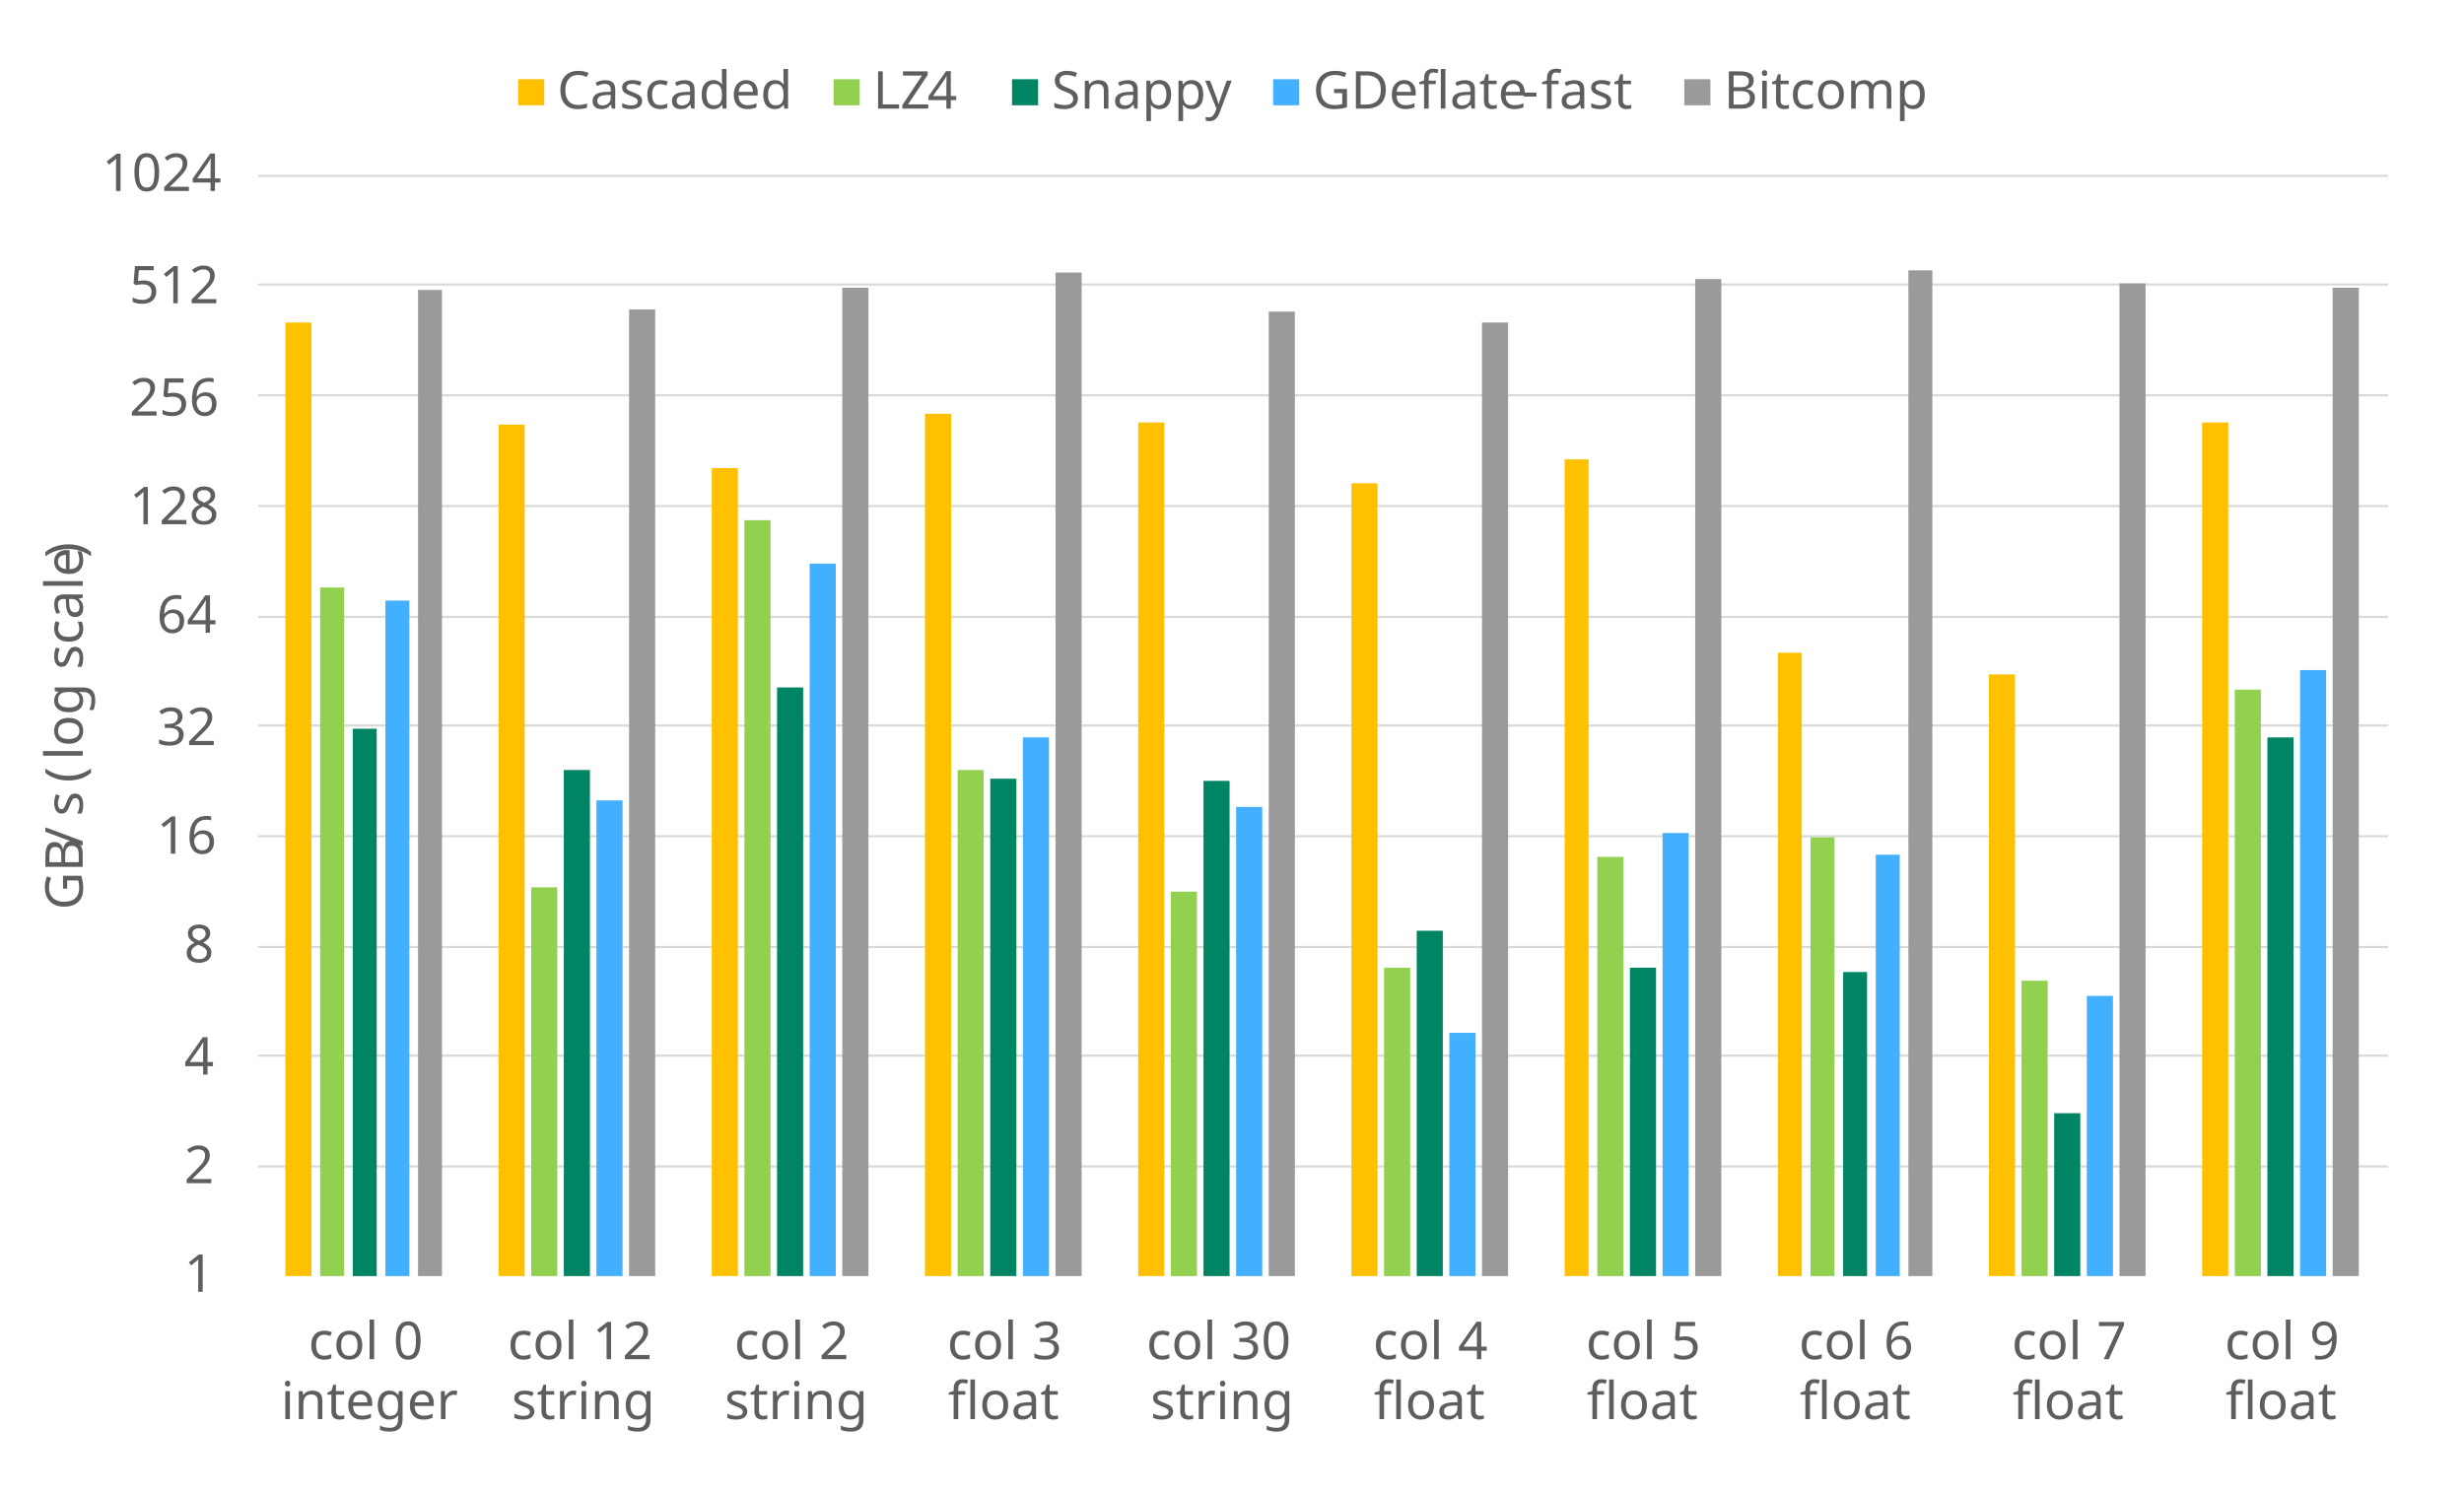
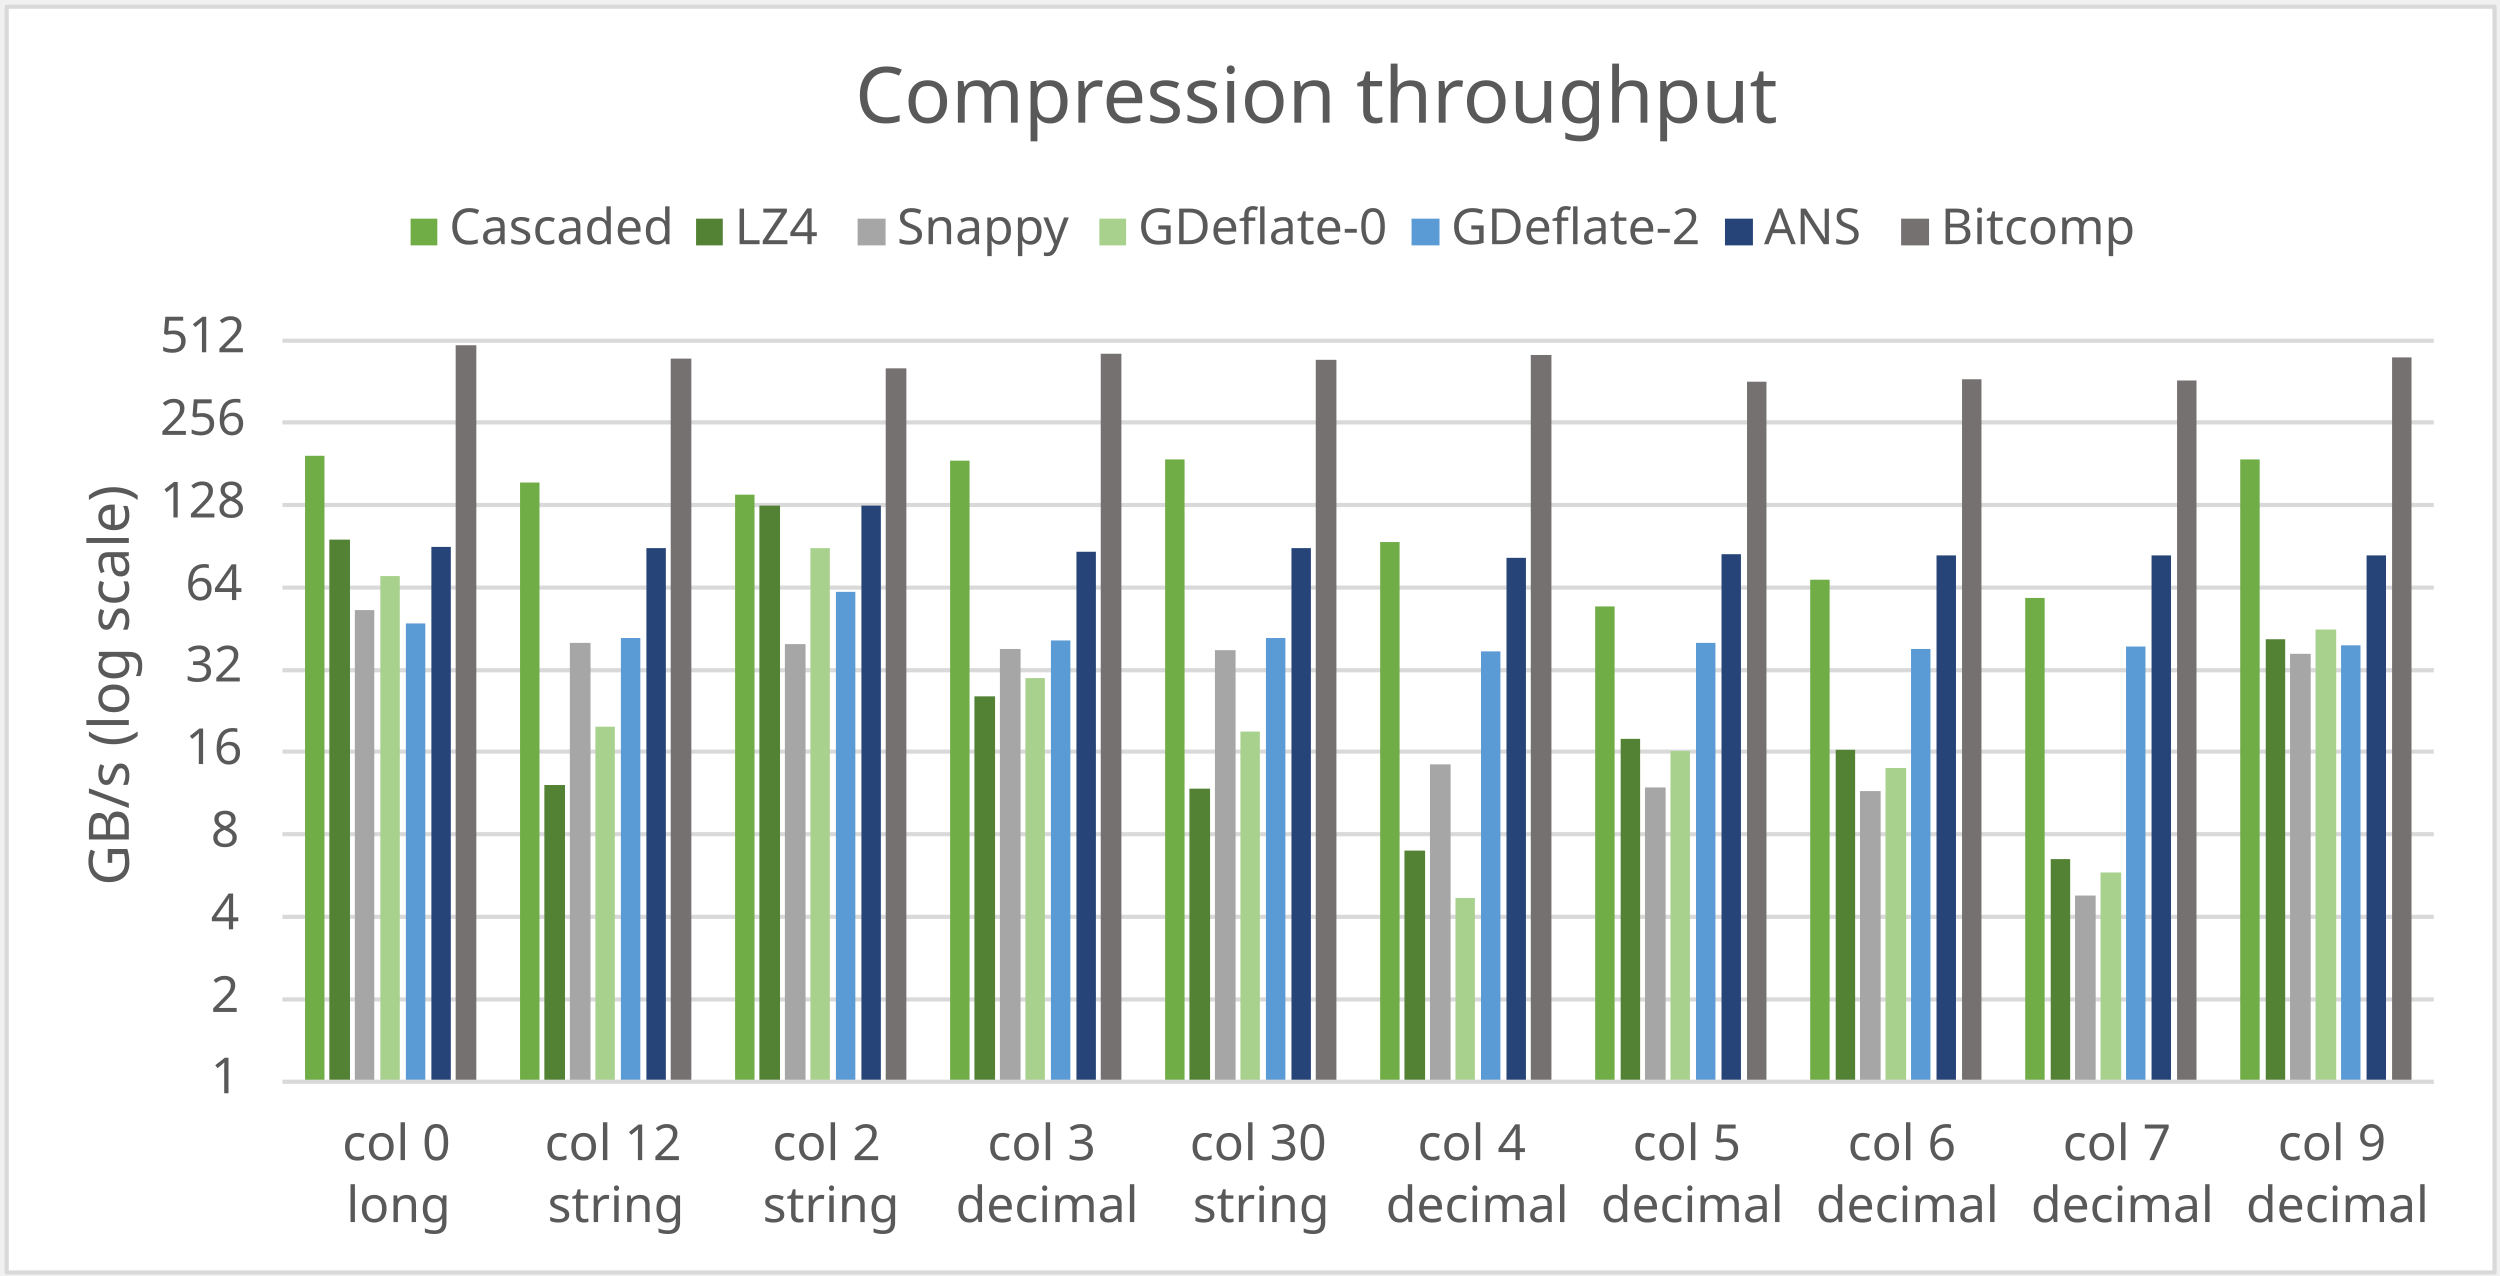
- <svg xmlns="http://www.w3.org/2000/svg" width="658" height="399" overflow="hidden">
+ <svg xmlns="http://www.w3.org/2000/svg" width="2058" height="1050" overflow="hidden">
  <defs>
    <clipPath id="clip0">
-       <rect x="289" y="227" width="658" height="399" />
+       <rect x="3034" y="6063" width="2058" height="1050" />
    </clipPath>
    <clipPath id="clip1">
-       <rect x="287" y="235" width="648" height="379" />
+       <rect x="3038" y="6068" width="2049" height="1041" />
    </clipPath>
    <clipPath id="clip2">
-       <rect x="357" y="273" width="571" height="296" />
+       <rect x="3266" y="6343" width="1774" height="613" />
    </clipPath>
    <clipPath id="clip3">
-       <rect x="357" y="273" width="571" height="296" />
+       <rect x="3266" y="6343" width="1774" height="613" />
    </clipPath>
    <clipPath id="clip4">
-       <rect x="357" y="273" width="571" height="296" />
+       <rect x="3266" y="6343" width="1774" height="613" />
    </clipPath>
    <clipPath id="clip5">
-       <rect x="357" y="273" width="571" height="296" />
+       <rect x="3266" y="6343" width="1774" height="613" />
    </clipPath>
    <clipPath id="clip6">
-       <rect x="357" y="273" width="571" height="296" />
+       <rect x="3266" y="6343" width="1774" height="613" />
    </clipPath>
    <clipPath id="clip7">
-       <rect x="287" y="235" width="648" height="379" />
+       <rect x="3266" y="6343" width="1774" height="613" />
    </clipPath>
    <clipPath id="clip8">
-       <rect x="287" y="235" width="648" height="379" />
+       <rect x="3266" y="6343" width="1774" height="613" />
    </clipPath>
    <clipPath id="clip9">
-       <rect x="287" y="235" width="648" height="379" />
+       <rect x="3038" y="6068" width="2049" height="1041" />
    </clipPath>
    <clipPath id="clip10">
-       <rect x="287" y="235" width="648" height="379" />
+       <rect x="3038" y="6068" width="2049" height="1041" />
    </clipPath>
    <clipPath id="clip11">
-       <rect x="287" y="235" width="648" height="379" />
+       <rect x="3038" y="6068" width="2049" height="1041" />
    </clipPath>
    <clipPath id="clip12">
-       <rect x="287" y="235" width="648" height="379" />
+       <rect x="3038" y="6068" width="2049" height="1041" />
    </clipPath>
    <clipPath id="clip13">
-       <rect x="287" y="235" width="648" height="379" />
+       <rect x="3038" y="6068" width="2049" height="1041" />
    </clipPath>
    <clipPath id="clip14">
-       <rect x="287" y="235" width="648" height="379" />
+       <rect x="3038" y="6068" width="2049" height="1041" />
    </clipPath>
    <clipPath id="clip15">
-       <rect x="287" y="235" width="648" height="379" />
+       <rect x="3038" y="6068" width="2049" height="1041" />
    </clipPath>
    <clipPath id="clip16">
-       <rect x="287" y="235" width="648" height="379" />
+       <rect x="3038" y="6068" width="2049" height="1041" />
    </clipPath>
    <clipPath id="clip17">
-       <rect x="287" y="235" width="648" height="379" />
+       <rect x="3038" y="6068" width="2049" height="1041" />
    </clipPath>
    <clipPath id="clip18">
-       <rect x="287" y="235" width="648" height="379" />
+       <rect x="3038" y="6068" width="2049" height="1041" />
    </clipPath>
    <clipPath id="clip19">
-       <rect x="287" y="235" width="648" height="379" />
+       <rect x="3038" y="6068" width="2049" height="1041" />
    </clipPath>
    <clipPath id="clip20">
-       <rect x="287" y="235" width="648" height="379" />
+       <rect x="3038" y="6068" width="2049" height="1041" />
    </clipPath>
    <clipPath id="clip21">
-       <rect x="287" y="235" width="648" height="379" />
+       <rect x="3038" y="6068" width="2049" height="1041" />
    </clipPath>
    <clipPath id="clip22">
-       <rect x="287" y="235" width="648" height="379" />
+       <rect x="3038" y="6068" width="2049" height="1041" />
    </clipPath>
    <clipPath id="clip23">
-       <rect x="287" y="235" width="648" height="379" />
+       <rect x="3038" y="6068" width="2049" height="1041" />
    </clipPath>
    <clipPath id="clip24">
-       <rect x="287" y="235" width="648" height="379" />
+       <rect x="3038" y="6068" width="2049" height="1041" />
    </clipPath>
    <clipPath id="clip25">
-       <rect x="287" y="235" width="648" height="379" />
+       <rect x="3038" y="6068" width="2049" height="1041" />
    </clipPath>
    <clipPath id="clip26">
-       <rect x="287" y="235" width="648" height="379" />
+       <rect x="3038" y="6068" width="2049" height="1041" />
    </clipPath>
    <clipPath id="clip27">
-       <rect x="287" y="235" width="648" height="379" />
+       <rect x="3038" y="6068" width="2049" height="1041" />
    </clipPath>
    <clipPath id="clip28">
-       <rect x="287" y="235" width="648" height="379" />
+       <rect x="3038" y="6068" width="2049" height="1041" />
    </clipPath>
    <clipPath id="clip29">
-       <rect x="287" y="235" width="648" height="379" />
+       <rect x="3038" y="6068" width="2049" height="1041" />
    </clipPath>
    <clipPath id="clip30">
-       <rect x="287" y="235" width="648" height="379" />
+       <rect x="3038" y="6068" width="2049" height="1041" />
    </clipPath>
    <clipPath id="clip31">
-       <rect x="287" y="235" width="648" height="379" />
+       <rect x="3038" y="6068" width="2049" height="1041" />
    </clipPath>
    <clipPath id="clip32">
-       <rect x="287" y="235" width="648" height="379" />
+       <rect x="3038" y="6068" width="2049" height="1041" />
    </clipPath>
    <clipPath id="clip33">
-       <rect x="287" y="235" width="648" height="379" />
+       <rect x="3038" y="6068" width="2049" height="1041" />
    </clipPath>
    <clipPath id="clip34">
-       <rect x="287" y="235" width="648" height="379" />
+       <rect x="3038" y="6068" width="2049" height="1041" />
    </clipPath>
    <clipPath id="clip35">
-       <rect x="287" y="235" width="648" height="379" />
+       <rect x="3038" y="6068" width="2049" height="1041" />
    </clipPath>
    <clipPath id="clip36">
-       <rect x="287" y="235" width="648" height="379" />
+       <rect x="3038" y="6068" width="2049" height="1041" />
    </clipPath>
    <clipPath id="clip37">
-       <rect x="287" y="235" width="648" height="379" />
+       <rect x="3038" y="6068" width="2049" height="1041" />
    </clipPath>
    <clipPath id="clip38">
-       <rect x="287" y="235" width="648" height="379" />
+       <rect x="3038" y="6068" width="2049" height="1041" />
    </clipPath>
    <clipPath id="clip39">
-       <rect x="287" y="235" width="648" height="379" />
+       <rect x="3038" y="6068" width="2049" height="1041" />
    </clipPath>
    <clipPath id="clip40">
-       <rect x="287" y="235" width="648" height="379" />
+       <rect x="3038" y="6068" width="2049" height="1041" />
    </clipPath>
    <clipPath id="clip41">
-       <rect x="287" y="235" width="648" height="379" />
+       <rect x="3038" y="6068" width="2049" height="1041" />
    </clipPath>
    <clipPath id="clip42">
-       <rect x="287" y="235" width="648" height="379" />
+       <rect x="3038" y="6068" width="2049" height="1041" />
    </clipPath>
    <clipPath id="clip43">
-       <rect x="287" y="235" width="648" height="379" />
+       <rect x="3038" y="6068" width="2049" height="1041" />
    </clipPath>
    <clipPath id="clip44">
-       <rect x="287" y="235" width="648" height="379" />
+       <rect x="3038" y="6068" width="2049" height="1041" />
    </clipPath>
    <clipPath id="clip45">
-       <rect x="287" y="235" width="648" height="379" />
+       <rect x="3038" y="6068" width="2049" height="1041" />
    </clipPath>
    <clipPath id="clip46">
-       <rect x="287" y="235" width="648" height="379" />
+       <rect x="3038" y="6068" width="2049" height="1041" />
    </clipPath>
    <clipPath id="clip47">
-       <rect x="287" y="235" width="648" height="379" />
+       <rect x="3038" y="6068" width="2049" height="1041" />
    </clipPath>
    <clipPath id="clip48">
-       <rect x="287" y="235" width="648" height="379" />
+       <rect x="3038" y="6068" width="2049" height="1041" />
    </clipPath>
    <clipPath id="clip49">
-       <rect x="287" y="235" width="648" height="379" />
+       <rect x="3038" y="6068" width="2049" height="1041" />
+     </clipPath>
+     <clipPath id="clip50">
+       <rect x="3038" y="6068" width="2049" height="1041" />
+     </clipPath>
+     <clipPath id="clip51">
+       <rect x="3038" y="6068" width="2049" height="1041" />
+     </clipPath>
+     <clipPath id="clip52">
+       <rect x="3038" y="6068" width="2049" height="1041" />
+     </clipPath>
+     <clipPath id="clip53">
+       <rect x="3038" y="6068" width="2049" height="1041" />
+     </clipPath>
+     <clipPath id="clip54">
+       <rect x="3038" y="6068" width="2049" height="1041" />
+     </clipPath>
+     <clipPath id="clip55">
+       <rect x="3038" y="6068" width="2049" height="1041" />
    </clipPath>
  </defs>
-   <g clip-path="url(#clip0)" transform="translate(-289 -227)">
-     <path d="M0 0 1113.9 0 1113.9 626.57 0 626.57Z" fill="#FFFFFF" transform="matrix(1.00148 0 0 1 237.372 23.0576)" />
-     <text fill="#8C8C8C" font-family="Trebuchet MS,Trebuchet MS_MSFontService,sans-serif" font-weight="400" font-size="16" transform="matrix(0.581019 0 0 0.580158 1251.48 629)">24</text>
-     <text font-family="Trebuchet MS,Trebuchet MS_MSFontService,sans-serif" font-weight="400" font-size="64" transform="matrix(0.581019 0 0 0.580158 557.659 125)">COMPRESSION THROUGHPUT<tspan fill="#76B900" font-size="40" x="313.583" y="53.434">A</tspan>
-       <tspan fill="#76B900" font-size="40" x="337.583" y="53.434">100 40</tspan>
-       <tspan fill="#76B900" font-size="40" x="454.583" y="53.434">GB</tspan>
-     </text>
+   <g clip-path="url(#clip0)" transform="translate(-3034 -6063)">
+     <rect x="3039" y="6068" width="2048" height="1042" fill="#FFFFFF" fill-opacity="1" />
    <g clip-path="url(#clip1)">
-       <path d="M120.383 515.47 688.357 515.47M120.383 485.882 688.357 485.882M120.383 456.874 688.357 456.874M120.383 427.286 688.357 427.286M120.383 397.698 688.357 397.698M120.383 368.69 688.357 368.69M120.383 339.102 688.357 339.102M120.383 309.514 688.357 309.514M120.383 279.926 688.357 279.926M120.383 250.918 688.357 250.918" stroke="#D9D9D9" stroke-width="0.58" stroke-linejoin="round" stroke-miterlimit="10" fill="none" transform="matrix(1.00148 0 0 1 237.372 23.0576)" />
+       <path d="M3266.5 6885.73 5037.5 6885.73M3266.5 6817.72 5037.5 6817.72M3266.5 6749.72 5037.5 6749.72M3266.5 6681.72 5037.5 6681.72M3266.5 6614.72 5037.5 6614.72M3266.5 6546.71 5037.5 6546.71M3266.5 6478.71 5037.5 6478.71M3266.5 6410.71 5037.5 6410.71M3266.5 6343.5 5037.5 6343.5" stroke="#D9D9D9" stroke-width="3.438" stroke-linecap="butt" stroke-linejoin="round" stroke-miterlimit="10" stroke-opacity="1" fill="none" fill-rule="nonzero" />
    </g>
    <g clip-path="url(#clip2)">
-       <path d="M127.635 290.079 134.597 290.079 134.597 544.768 127.635 544.768ZM184.49 317.346 191.452 317.346 191.452 544.768 184.49 544.768ZM241.346 328.949 248.308 328.949 248.308 544.768 241.346 544.768ZM298.201 314.445 305.163 314.445 305.163 544.768 298.201 544.768ZM355.057 316.766 362.018 316.766 362.018 544.768 355.057 544.768ZM411.912 333.011 418.874 333.011 418.874 544.768 411.912 544.768ZM468.767 326.629 475.149 326.629 475.149 544.768 468.767 544.768ZM525.623 378.263 532.005 378.263 532.005 544.768 525.623 544.768ZM581.898 384.064 588.86 384.064 588.86 544.768 581.898 544.768ZM638.754 316.766 645.716 316.766 645.716 544.768 638.754 544.768Z" fill="#FFC000" transform="matrix(1.00148 0 0 1 237.372 23.0576)" />
+       <path d="M3285.11 6438.21 3301.11 6438.21 3301.11 6953 3285.11 6953ZM3462.11 6460.21 3478.11 6460.21 3478.11 6953 3462.11 6953ZM3639.12 6470.21 3655.12 6470.21 3655.12 6953 3639.12 6953ZM3816.13 6442.21 3832.13 6442.21 3832.13 6953 3816.13 6953ZM3993.13 6441.21 4009.13 6441.21 4009.13 6953 3993.13 6953ZM4170.14 6509.21 4186.14 6509.21 4186.14 6953 4170.14 6953ZM4347.14 6562.22 4363.14 6562.22 4363.14 6953 4347.14 6953ZM4524.15 6540.21 4540.15 6540.21 4540.15 6953 4524.15 6953ZM4701.15 6555.22 4717.15 6555.22 4717.15 6953 4701.15 6953ZM4878.16 6441.21 4894.16 6441.21 4894.16 6953 4878.16 6953Z" fill="#70AD47" fill-rule="nonzero" fill-opacity="1" />
    </g>
    <g clip-path="url(#clip3)">
-       <path d="M136.917 360.858 143.299 360.858 143.299 544.768 136.917 544.768ZM193.193 440.92 200.154 440.92 200.154 544.768 193.193 544.768ZM250.048 342.873 257.01 342.873 257.01 544.768 250.048 544.768ZM306.903 409.591 313.865 409.591 313.865 544.768 306.903 544.768ZM363.759 442.08 370.721 442.08 370.721 544.768 363.759 544.768ZM420.614 462.386 427.576 462.386 427.576 544.768 420.614 544.768ZM477.47 432.798 484.432 432.798 484.432 544.768 477.47 544.768ZM534.325 427.576 540.707 427.576 540.707 544.768 534.325 544.768ZM590.601 465.867 597.562 465.867 597.562 544.768 590.601 544.768ZM647.456 388.126 654.418 388.126 654.418 544.768 647.456 544.768Z" fill="#92D050" transform="matrix(1.00148 0 0 1 237.372 23.0576)" />
+       <path d="M3305.11 6507.21 3322.11 6507.21 3322.11 6953 3305.11 6953ZM3482.11 6709.22 3499.11 6709.22 3499.11 6953 3482.11 6953ZM3659.12 6479.21 3676.12 6479.21 3676.12 6953 3659.12 6953ZM3836.13 6636.22 3853.13 6636.22 3853.13 6953 3836.13 6953ZM4013.13 6712.22 4030.13 6712.22 4030.13 6953 4013.13 6953ZM4190.14 6763.22 4207.14 6763.22 4207.14 6953 4190.14 6953ZM4368.14 6671.22 4384.14 6671.22 4384.14 6953 4368.14 6953ZM4545.15 6680.22 4561.15 6680.22 4561.15 6953 4545.15 6953ZM4722.15 6770.22 4738.16 6770.22 4738.16 6953 4722.15 6953ZM4899.16 6589.22 4915.16 6589.22 4915.16 6953 4899.16 6953Z" fill="#548235" fill-rule="nonzero" fill-opacity="1" />
    </g>
    <g clip-path="url(#clip4)">
-       <path d="M145.62 398.568 152.001 398.568 152.001 544.768 145.62 544.768ZM201.895 409.591 208.857 409.591 208.857 544.768 201.895 544.768ZM258.75 387.545 265.712 387.545 265.712 544.768 258.75 544.768ZM315.606 411.912 322.568 411.912 322.568 544.768 315.606 544.768ZM372.461 412.492 379.423 412.492 379.423 544.768 372.461 544.768ZM429.317 452.523 436.279 452.523 436.279 544.768 429.317 544.768ZM486.172 462.386 493.134 462.386 493.134 544.768 486.172 544.768ZM543.028 463.546 549.409 463.546 549.409 544.768 543.028 544.768ZM599.303 501.256 606.265 501.256 606.265 544.768 599.303 544.768ZM656.158 400.889 663.12 400.889 663.12 544.768 656.158 544.768Z" fill="#008564" transform="matrix(1.00148 0 0 1 237.372 23.0576)" />
+       <path d="M3326.11 6565.22 3342.11 6565.22 3342.11 6953 3326.11 6953ZM3503.11 6592.22 3520.12 6592.22 3520.12 6953 3503.11 6953ZM3680.12 6593.22 3697.12 6593.22 3697.12 6953 3680.12 6953ZM3857.13 6597.22 3874.13 6597.22 3874.13 6953 3857.13 6953ZM4034.13 6598.22 4051.13 6598.22 4051.13 6953 4034.13 6953ZM4211.14 6692.22 4228.14 6692.22 4228.14 6953 4211.14 6953ZM4388.14 6711.22 4405.14 6711.22 4405.14 6953 4388.14 6953ZM4565.15 6714.22 4582.15 6714.22 4582.15 6953 4565.15 6953ZM4742.16 6800.22 4759.16 6800.22 4759.16 6953 4742.16 6953ZM4919.16 6601.22 4936.16 6601.22 4936.16 6953 4919.16 6953Z" fill="#A6A6A6" fill-rule="nonzero" fill-opacity="1" />
    </g>
    <g clip-path="url(#clip5)">
-       <path d="M154.322 364.339 160.704 364.339 160.704 544.768 154.322 544.768ZM210.597 417.714 217.559 417.714 217.559 544.768 210.597 544.768ZM267.453 354.476 274.415 354.476 274.415 544.768 267.453 544.768ZM324.308 400.889 331.27 400.889 331.27 544.768 324.308 544.768ZM381.164 419.454 388.126 419.454 388.126 544.768 381.164 544.768ZM438.019 479.79 444.981 479.79 444.981 544.768 438.019 544.768ZM494.875 426.416 501.836 426.416 501.836 544.768 494.875 544.768ZM551.73 432.218 558.112 432.218 558.112 544.768 551.73 544.768ZM608.005 469.928 614.967 469.928 614.967 544.768 608.005 544.768ZM664.861 382.904 671.823 382.904 671.823 544.768 664.861 544.768Z" fill="#43AFFF" transform="matrix(1.00148 0 0 1 237.372 23.0576)" />
+       <path d="M3347.11 6537.21 3363.11 6537.21 3363.11 6953 3347.11 6953ZM3524.12 6661.22 3540.12 6661.22 3540.12 6953 3524.12 6953ZM3701.12 6514.21 3717.12 6514.21 3717.12 6953 3701.12 6953ZM3878.13 6621.22 3894.13 6621.22 3894.13 6953 3878.13 6953ZM4055.13 6665.22 4071.13 6665.22 4071.13 6953 4055.13 6953ZM4232.14 6802.22 4248.14 6802.22 4248.14 6953 4232.14 6953ZM4409.14 6681.22 4425.15 6681.22 4425.15 6953 4409.14 6953ZM4586.15 6695.22 4603.15 6695.22 4603.15 6953 4586.15 6953ZM4763.16 6781.22 4780.16 6781.22 4780.16 6953 4763.16 6953ZM4940.16 6581.22 4957.16 6581.22 4957.16 6953 4940.16 6953Z" fill="#A9D18E" fill-rule="nonzero" fill-opacity="1" />
    </g>
    <g clip-path="url(#clip6)">
-       <path d="M163.024 281.377 169.406 281.377 169.406 544.768 163.024 544.768ZM219.3 286.598 226.262 286.598 226.262 544.768 219.3 544.768ZM276.155 280.796 283.117 280.796 283.117 544.768 276.155 544.768ZM333.011 276.735 339.972 276.735 339.972 544.768 333.011 544.768ZM389.866 287.178 396.828 287.178 396.828 544.768 389.866 544.768ZM446.721 290.079 453.683 290.079 453.683 544.768 446.721 544.768ZM503.577 278.476 510.539 278.476 510.539 544.768 503.577 544.768ZM560.432 276.155 566.814 276.155 566.814 544.768 560.432 544.768ZM616.708 279.636 623.67 279.636 623.67 544.768 616.708 544.768ZM673.563 280.796 680.525 280.796 680.525 544.768 673.563 544.768Z" fill="#9A9A9A" transform="matrix(1.00148 0 0 1 237.372 23.0576)" />
+       <path d="M3368.11 6576.22 3384.11 6576.22 3384.11 6953 3368.11 6953ZM3545.12 6588.22 3561.12 6588.22 3561.12 6953 3545.12 6953ZM3722.12 6550.21 3738.12 6550.21 3738.12 6953 3722.12 6953ZM3899.13 6590.22 3915.13 6590.22 3915.13 6953 3899.13 6953ZM4076.13 6588.22 4092.13 6588.22 4092.13 6953 4076.13 6953ZM4253.14 6599.22 4269.14 6599.22 4269.14 6953 4253.14 6953ZM4430.15 6592.22 4446.15 6592.22 4446.15 6953 4430.15 6953ZM4607.15 6597.22 4623.15 6597.22 4623.15 6953 4607.15 6953ZM4784.16 6595.22 4800.16 6595.22 4800.16 6953 4784.16 6953ZM4961.16 6594.22 4977.16 6594.22 4977.16 6953 4961.16 6953Z" fill="#5B9BD5" fill-rule="nonzero" fill-opacity="1" />
    </g>
    <g clip-path="url(#clip7)">
-       <path d="M120.383 545.058 688.357 545.058" stroke="#FFFFFF" stroke-width="0.58" stroke-linejoin="round" stroke-miterlimit="10" fill="none" fill-rule="evenodd" transform="matrix(1.00148 0 0 1 237.372 23.0576)" />
+       <path d="M3389.11 6513.21 3405.11 6513.21 3405.11 6953 3389.11 6953ZM3566.12 6514.21 3582.12 6514.21 3582.12 6953 3566.12 6953ZM3743.12 6479.21 3759.12 6479.21 3759.12 6953 3743.12 6953ZM3920.13 6517.21 3936.13 6517.21 3936.13 6953 3920.13 6953ZM4097.13 6514.21 4113.13 6514.21 4113.13 6953 4097.13 6953ZM4274.14 6522.21 4290.14 6522.21 4290.14 6953 4274.14 6953ZM4451.15 6519.21 4467.15 6519.21 4467.15 6953 4451.15 6953ZM4628.15 6520.21 4644.15 6520.21 4644.15 6953 4628.15 6953ZM4805.16 6520.21 4821.16 6520.21 4821.16 6953 4805.16 6953ZM4982.16 6520.21 4998.16 6520.21 4998.16 6953 4982.16 6953Z" fill="#264478" fill-rule="nonzero" fill-opacity="1" />
    </g>
    <g clip-path="url(#clip8)">
-       <text fill="#5E5E5E" font-family="Trebuchet MS,Trebuchet MS_MSFontService,sans-serif" font-weight="400" font-size="24" transform="matrix(0.581019 0 0 0.580158 338.175 572)">1</text>
+       <path d="M3409.11 6347.21 3426.11 6347.21 3426.11 6953 3409.11 6953ZM3586.12 6358.21 3603.12 6358.21 3603.12 6953 3586.12 6953ZM3763.12 6366.21 3780.12 6366.21 3780.12 6953 3763.12 6953ZM3940.13 6354.21 3957.13 6354.21 3957.13 6953 3940.13 6953ZM4117.14 6359.21 4134.14 6359.21 4134.14 6953 4117.14 6953ZM4294.14 6355.21 4311.14 6355.21 4311.14 6953 4294.14 6953ZM4472.15 6377.21 4488.15 6377.21 4488.15 6953 4472.15 6953ZM4649.15 6375.21 4665.15 6375.21 4665.15 6953 4649.15 6953ZM4826.16 6376.21 4842.16 6376.21 4842.16 6953 4826.16 6953ZM5003.16 6357.21 5019.16 6357.21 5019.16 6953 5003.16 6953Z" fill="#767171" fill-rule="nonzero" fill-opacity="1" />
    </g>
    <g clip-path="url(#clip9)">
-       <text fill="#5E5E5E" font-family="Trebuchet MS,Trebuchet MS_MSFontService,sans-serif" font-weight="400" font-size="24" transform="matrix(0.581019 0 0 0.580158 338.175 543)">2</text>
+       <path d="M3266.5 6953.5 5037.5 6953.5" stroke="#D9D9D9" stroke-width="3.438" stroke-linecap="butt" stroke-linejoin="round" stroke-miterlimit="10" stroke-opacity="1" fill="none" fill-rule="evenodd" />
    </g>
    <g clip-path="url(#clip10)">
-       <text fill="#5E5E5E" font-family="Trebuchet MS,Trebuchet MS_MSFontService,sans-serif" font-weight="400" font-size="24" transform="matrix(0.581019 0 0 0.580158 338.175 514)">4</text>
+       <text fill="#595959" fill-opacity="1" font-family="Calibri,Calibri_MSFontService,sans-serif" font-style="normal" font-variant="normal" font-weight="400" font-stretch="normal" font-size="41" text-anchor="start" direction="ltr" writing-mode="lr-tb" unicode-bidi="normal" text-decoration="none" transform="matrix(1 0 0 1 3207.53 6963)">1</text>
    </g>
    <g clip-path="url(#clip11)">
-       <text fill="#5E5E5E" font-family="Trebuchet MS,Trebuchet MS_MSFontService,sans-serif" font-weight="400" font-size="24" transform="matrix(0.581019 0 0 0.580158 338.175 484)">8</text>
+       <text fill="#595959" fill-opacity="1" font-family="Calibri,Calibri_MSFontService,sans-serif" font-style="normal" font-variant="normal" font-weight="400" font-stretch="normal" font-size="41" text-anchor="start" direction="ltr" writing-mode="lr-tb" unicode-bidi="normal" text-decoration="none" transform="matrix(1 0 0 1 3207.53 6896)">2</text>
    </g>
    <g clip-path="url(#clip12)">
-       <text fill="#5E5E5E" font-family="Trebuchet MS,Trebuchet MS_MSFontService,sans-serif" font-weight="400" font-size="24" transform="matrix(0.581019 0 0 0.580158 330.862 455)">16</text>
+       <text fill="#595959" fill-opacity="1" font-family="Calibri,Calibri_MSFontService,sans-serif" font-style="normal" font-variant="normal" font-weight="400" font-stretch="normal" font-size="41" text-anchor="start" direction="ltr" writing-mode="lr-tb" unicode-bidi="normal" text-decoration="none" transform="matrix(1 0 0 1 3207.53 6828)">4</text>
    </g>
    <g clip-path="url(#clip13)">
-       <text fill="#5E5E5E" font-family="Trebuchet MS,Trebuchet MS_MSFontService,sans-serif" font-weight="400" font-size="24" transform="matrix(0.581019 0 0 0.580158 330.862 426)">32</text>
+       <text fill="#595959" fill-opacity="1" font-family="Calibri,Calibri_MSFontService,sans-serif" font-style="normal" font-variant="normal" font-weight="400" font-stretch="normal" font-size="41" text-anchor="start" direction="ltr" writing-mode="lr-tb" unicode-bidi="normal" text-decoration="none" transform="matrix(1 0 0 1 3207.53 6760)">8</text>
    </g>
    <g clip-path="url(#clip14)">
-       <text fill="#5E5E5E" font-family="Trebuchet MS,Trebuchet MS_MSFontService,sans-serif" font-weight="400" font-size="24" transform="matrix(0.581019 0 0 0.580158 330.862 396)">64</text>
+       <text fill="#595959" fill-opacity="1" font-family="Calibri,Calibri_MSFontService,sans-serif" font-style="normal" font-variant="normal" font-weight="400" font-stretch="normal" font-size="41" text-anchor="start" direction="ltr" writing-mode="lr-tb" unicode-bidi="normal" text-decoration="none" transform="matrix(1 0 0 1 3186.63 6692)">16</text>
    </g>
    <g clip-path="url(#clip15)">
-       <text fill="#5E5E5E" font-family="Trebuchet MS,Trebuchet MS_MSFontService,sans-serif" font-weight="400" font-size="24" transform="matrix(0.581019 0 0 0.580158 323.549 367)">128</text>
+       <text fill="#595959" fill-opacity="1" font-family="Calibri,Calibri_MSFontService,sans-serif" font-style="normal" font-variant="normal" font-weight="400" font-stretch="normal" font-size="41" text-anchor="start" direction="ltr" writing-mode="lr-tb" unicode-bidi="normal" text-decoration="none" transform="matrix(1 0 0 1 3186.63 6624)">32</text>
    </g>
    <g clip-path="url(#clip16)">
-       <text fill="#5E5E5E" font-family="Trebuchet MS,Trebuchet MS_MSFontService,sans-serif" font-weight="400" font-size="24" transform="matrix(0.581019 0 0 0.580158 323.549 338)">256</text>
+       <text fill="#595959" fill-opacity="1" font-family="Calibri,Calibri_MSFontService,sans-serif" font-style="normal" font-variant="normal" font-weight="400" font-stretch="normal" font-size="41" text-anchor="start" direction="ltr" writing-mode="lr-tb" unicode-bidi="normal" text-decoration="none" transform="matrix(1 0 0 1 3186.63 6557)">64</text>
    </g>
    <g clip-path="url(#clip17)">
-       <text fill="#5E5E5E" font-family="Trebuchet MS,Trebuchet MS_MSFontService,sans-serif" font-weight="400" font-size="24" transform="matrix(0.581019 0 0 0.580158 323.549 308)">512</text>
+       <text fill="#595959" fill-opacity="1" font-family="Calibri,Calibri_MSFontService,sans-serif" font-style="normal" font-variant="normal" font-weight="400" font-stretch="normal" font-size="41" text-anchor="start" direction="ltr" writing-mode="lr-tb" unicode-bidi="normal" text-decoration="none" transform="matrix(1 0 0 1 3165.73 6489)">128</text>
    </g>
    <g clip-path="url(#clip18)">
-       <text fill="#5E5E5E" font-family="Trebuchet MS,Trebuchet MS_MSFontService,sans-serif" font-weight="400" font-size="24" transform="matrix(0.581019 0 0 0.580158 316.236 278)">1024</text>
+       <text fill="#595959" fill-opacity="1" font-family="Calibri,Calibri_MSFontService,sans-serif" font-style="normal" font-variant="normal" font-weight="400" font-stretch="normal" font-size="41" text-anchor="start" direction="ltr" writing-mode="lr-tb" unicode-bidi="normal" text-decoration="none" transform="matrix(1 0 0 1 3165.73 6421)">256</text>
    </g>
    <g clip-path="url(#clip19)">
-       <text fill="#5E5E5E" font-family="Trebuchet MS,Trebuchet MS_MSFontService,sans-serif" font-weight="400" font-size="24" transform="matrix(0.581019 0 0 0.580158 371.37 590)">col <tspan font-size="24" x="39" y="0">0</tspan>
-       </text>
+       <text fill="#595959" fill-opacity="1" font-family="Calibri,Calibri_MSFontService,sans-serif" font-style="normal" font-variant="normal" font-weight="400" font-stretch="normal" font-size="41" text-anchor="start" direction="ltr" writing-mode="lr-tb" unicode-bidi="normal" text-decoration="none" transform="matrix(1 0 0 1 3165.73 6353)">512</text>
    </g>
    <g clip-path="url(#clip20)">
-       <text fill="#5E5E5E" font-family="Trebuchet MS,Trebuchet MS_MSFontService,sans-serif" font-weight="400" font-size="24" transform="matrix(0.581019 0 0 0.580158 364.002 606)">integer</text>
+       <text fill="#595959" fill-opacity="1" font-family="Calibri,Calibri_MSFontService,sans-serif" font-style="normal" font-variant="normal" font-weight="400" font-stretch="normal" font-size="41" text-anchor="start" direction="ltr" writing-mode="lr-tb" unicode-bidi="normal" text-decoration="none" transform="matrix(1 0 0 1 3315.78 7018)">col 0</text>
    </g>
    <g clip-path="url(#clip21)">
-       <text fill="#5E5E5E" font-family="Trebuchet MS,Trebuchet MS_MSFontService,sans-serif" font-weight="400" font-size="24" transform="matrix(0.581019 0 0 0.580158 424.572 590)">col <tspan font-size="24" x="39" y="0">12</tspan>
-       </text>
+       <text fill="#595959" fill-opacity="1" font-family="Calibri,Calibri_MSFontService,sans-serif" font-style="normal" font-variant="normal" font-weight="400" font-stretch="normal" font-size="41" text-anchor="start" direction="ltr" writing-mode="lr-tb" unicode-bidi="normal" text-decoration="none" transform="matrix(1 0 0 1 3319.07 7069)">long</text>
    </g>
    <g clip-path="url(#clip22)">
-       <text fill="#5E5E5E" font-family="Trebuchet MS,Trebuchet MS_MSFontService,sans-serif" font-weight="400" font-size="24" transform="matrix(0.581019 0 0 0.580158 425.643 606)">string</text>
+       <text fill="#595959" fill-opacity="1" font-family="Calibri,Calibri_MSFontService,sans-serif" font-style="normal" font-variant="normal" font-weight="400" font-stretch="normal" font-size="41" text-anchor="start" direction="ltr" writing-mode="lr-tb" unicode-bidi="normal" text-decoration="none" transform="matrix(1 0 0 1 3482.37 7018)">col 12</text>
    </g>
    <g clip-path="url(#clip23)">
-       <text fill="#5E5E5E" font-family="Trebuchet MS,Trebuchet MS_MSFontService,sans-serif" font-weight="400" font-size="24" transform="matrix(0.581019 0 0 0.580158 485.088 590)">col <tspan font-size="24" x="39" y="0">2</tspan>
-       </text>
+       <text fill="#595959" fill-opacity="1" font-family="Calibri,Calibri_MSFontService,sans-serif" font-style="normal" font-variant="normal" font-weight="400" font-stretch="normal" font-size="41" text-anchor="start" direction="ltr" writing-mode="lr-tb" unicode-bidi="normal" text-decoration="none" transform="matrix(1 0 0 1 3484.81 7069)">string</text>
    </g>
    <g clip-path="url(#clip24)">
-       <text fill="#5E5E5E" font-family="Trebuchet MS,Trebuchet MS_MSFontService,sans-serif" font-weight="400" font-size="24" transform="matrix(0.581019 0 0 0.580158 482.502 606)">string</text>
+       <text fill="#595959" fill-opacity="1" font-family="Calibri,Calibri_MSFontService,sans-serif" font-style="normal" font-variant="normal" font-weight="400" font-stretch="normal" font-size="41" text-anchor="start" direction="ltr" writing-mode="lr-tb" unicode-bidi="normal" text-decoration="none" transform="matrix(1 0 0 1 3669.85 7018)">col 2</text>
    </g>
    <g clip-path="url(#clip25)">
-       <text fill="#5E5E5E" font-family="Trebuchet MS,Trebuchet MS_MSFontService,sans-serif" font-weight="400" font-size="24" transform="matrix(0.581019 0 0 0.580158 541.947 590)">col <tspan font-size="24" x="39" y="0">3</tspan>
-       </text>
+       <text fill="#595959" fill-opacity="1" font-family="Calibri,Calibri_MSFontService,sans-serif" font-style="normal" font-variant="normal" font-weight="400" font-stretch="normal" font-size="41" text-anchor="start" direction="ltr" writing-mode="lr-tb" unicode-bidi="normal" text-decoration="none" transform="matrix(1 0 0 1 3661.85 7069)">string</text>
    </g>
    <g clip-path="url(#clip26)">
-       <text fill="#5E5E5E" font-family="Trebuchet MS,Trebuchet MS_MSFontService,sans-serif" font-weight="400" font-size="24" transform="matrix(0.581019 0 0 0.580158 542.152 606)">float</text>
+       <text fill="#595959" fill-opacity="1" font-family="Calibri,Calibri_MSFontService,sans-serif" font-style="normal" font-variant="normal" font-weight="400" font-stretch="normal" font-size="41" text-anchor="start" direction="ltr" writing-mode="lr-tb" unicode-bidi="normal" text-decoration="none" transform="matrix(1 0 0 1 3846.89 7018)">col 3</text>
    </g>
    <g clip-path="url(#clip27)">
-       <text fill="#5E5E5E" font-family="Trebuchet MS,Trebuchet MS_MSFontService,sans-serif" font-weight="400" font-size="24" transform="matrix(0.581019 0 0 0.580158 595.149 590)">col <tspan font-size="24" x="39" y="0">30</tspan>
-       </text>
+       <text fill="#595959" fill-opacity="1" font-family="Calibri,Calibri_MSFontService,sans-serif" font-style="normal" font-variant="normal" font-weight="400" font-stretch="normal" font-size="41" text-anchor="start" direction="ltr" writing-mode="lr-tb" unicode-bidi="normal" text-decoration="none" transform="matrix(1 0 0 1 3820.69 7069)">decimal</text>
    </g>
    <g clip-path="url(#clip28)">
-       <text fill="#5E5E5E" font-family="Trebuchet MS,Trebuchet MS_MSFontService,sans-serif" font-weight="400" font-size="24" transform="matrix(0.581019 0 0 0.580158 596.22 606)">string</text>
+       <text fill="#595959" fill-opacity="1" font-family="Calibri,Calibri_MSFontService,sans-serif" font-style="normal" font-variant="normal" font-weight="400" font-stretch="normal" font-size="41" text-anchor="start" direction="ltr" writing-mode="lr-tb" unicode-bidi="normal" text-decoration="none" transform="matrix(1 0 0 1 4013.48 7018)">col 30</text>
    </g>
    <g clip-path="url(#clip29)">
-       <text fill="#5E5E5E" font-family="Trebuchet MS,Trebuchet MS_MSFontService,sans-serif" font-weight="400" font-size="24" transform="matrix(0.581019 0 0 0.580158 655.665 590)">col <tspan font-size="24" x="39" y="0">4</tspan>
-       </text>
+       <text fill="#595959" fill-opacity="1" font-family="Calibri,Calibri_MSFontService,sans-serif" font-style="normal" font-variant="normal" font-weight="400" font-stretch="normal" font-size="41" text-anchor="start" direction="ltr" writing-mode="lr-tb" unicode-bidi="normal" text-decoration="none" transform="matrix(1 0 0 1 4015.92 7069)">string</text>
    </g>
    <g clip-path="url(#clip30)">
-       <text fill="#5E5E5E" font-family="Trebuchet MS,Trebuchet MS_MSFontService,sans-serif" font-weight="400" font-size="24" transform="matrix(0.581019 0 0 0.580158 655.87 606)">float</text>
+       <text fill="#595959" fill-opacity="1" font-family="Calibri,Calibri_MSFontService,sans-serif" font-style="normal" font-variant="normal" font-weight="400" font-stretch="normal" font-size="41" text-anchor="start" direction="ltr" writing-mode="lr-tb" unicode-bidi="normal" text-decoration="none" transform="matrix(1 0 0 1 4200.97 7018)">col 4</text>
    </g>
    <g clip-path="url(#clip31)">
-       <text fill="#5E5E5E" font-family="Trebuchet MS,Trebuchet MS_MSFontService,sans-serif" font-weight="400" font-size="24" transform="matrix(0.581019 0 0 0.580158 712.524 590)">col <tspan font-size="24" x="39" y="0">5</tspan>
-       </text>
+       <text fill="#595959" fill-opacity="1" font-family="Calibri,Calibri_MSFontService,sans-serif" font-style="normal" font-variant="normal" font-weight="400" font-stretch="normal" font-size="41" text-anchor="start" direction="ltr" writing-mode="lr-tb" unicode-bidi="normal" text-decoration="none" transform="matrix(1 0 0 1 4174.77 7069)">decimal</text>
    </g>
    <g clip-path="url(#clip32)">
-       <text fill="#5E5E5E" font-family="Trebuchet MS,Trebuchet MS_MSFontService,sans-serif" font-weight="400" font-size="24" transform="matrix(0.581019 0 0 0.580158 712.729 606)">float</text>
+       <text fill="#595959" fill-opacity="1" font-family="Calibri,Calibri_MSFontService,sans-serif" font-style="normal" font-variant="normal" font-weight="400" font-stretch="normal" font-size="41" text-anchor="start" direction="ltr" writing-mode="lr-tb" unicode-bidi="normal" text-decoration="none" transform="matrix(1 0 0 1 4378.01 7018)">col 5</text>
    </g>
    <g clip-path="url(#clip33)">
-       <text fill="#5E5E5E" font-family="Trebuchet MS,Trebuchet MS_MSFontService,sans-serif" font-weight="400" font-size="24" transform="matrix(0.581019 0 0 0.580158 769.383 590)">col <tspan font-size="24" x="39" y="0">6</tspan>
-       </text>
+       <text fill="#595959" fill-opacity="1" font-family="Calibri,Calibri_MSFontService,sans-serif" font-style="normal" font-variant="normal" font-weight="400" font-stretch="normal" font-size="41" text-anchor="start" direction="ltr" writing-mode="lr-tb" unicode-bidi="normal" text-decoration="none" transform="matrix(1 0 0 1 4351.8 7069)">decimal</text>
    </g>
    <g clip-path="url(#clip34)">
-       <text fill="#5E5E5E" font-family="Trebuchet MS,Trebuchet MS_MSFontService,sans-serif" font-weight="400" font-size="24" transform="matrix(0.581019 0 0 0.580158 769.588 606)">float</text>
+       <text fill="#595959" fill-opacity="1" font-family="Calibri,Calibri_MSFontService,sans-serif" font-style="normal" font-variant="normal" font-weight="400" font-stretch="normal" font-size="41" text-anchor="start" direction="ltr" writing-mode="lr-tb" unicode-bidi="normal" text-decoration="none" transform="matrix(1 0 0 1 4555.05 7018)">col 6</text>
    </g>
    <g clip-path="url(#clip35)">
-       <text fill="#5E5E5E" font-family="Trebuchet MS,Trebuchet MS_MSFontService,sans-serif" font-weight="400" font-size="24" transform="matrix(0.581019 0 0 0.580158 826.241 590)">col <tspan font-size="24" x="39" y="0">7</tspan>
-       </text>
+       <text fill="#595959" fill-opacity="1" font-family="Calibri,Calibri_MSFontService,sans-serif" font-style="normal" font-variant="normal" font-weight="400" font-stretch="normal" font-size="41" text-anchor="start" direction="ltr" writing-mode="lr-tb" unicode-bidi="normal" text-decoration="none" transform="matrix(1 0 0 1 4528.84 7069)">decimal</text>
    </g>
    <g clip-path="url(#clip36)">
-       <text fill="#5E5E5E" font-family="Trebuchet MS,Trebuchet MS_MSFontService,sans-serif" font-weight="400" font-size="24" transform="matrix(0.581019 0 0 0.580158 826.45 606)">float</text>
+       <text fill="#595959" fill-opacity="1" font-family="Calibri,Calibri_MSFontService,sans-serif" font-style="normal" font-variant="normal" font-weight="400" font-stretch="normal" font-size="41" text-anchor="start" direction="ltr" writing-mode="lr-tb" unicode-bidi="normal" text-decoration="none" transform="matrix(1 0 0 1 4732.09 7018)">col 7</text>
    </g>
    <g clip-path="url(#clip37)">
-       <text fill="#5E5E5E" font-family="Trebuchet MS,Trebuchet MS_MSFontService,sans-serif" font-weight="400" font-size="24" transform="matrix(0.581019 0 0 0.580158 883.099 590)">col <tspan font-size="24" x="39" y="0">9</tspan>
-       </text>
+       <text fill="#595959" fill-opacity="1" font-family="Calibri,Calibri_MSFontService,sans-serif" font-style="normal" font-variant="normal" font-weight="400" font-stretch="normal" font-size="41" text-anchor="start" direction="ltr" writing-mode="lr-tb" unicode-bidi="normal" text-decoration="none" transform="matrix(1 0 0 1 4705.88 7069)">decimal</text>
    </g>
    <g clip-path="url(#clip38)">
-       <text fill="#5E5E5E" font-family="Trebuchet MS,Trebuchet MS_MSFontService,sans-serif" font-weight="400" font-size="24" transform="matrix(0.581019 0 0 0.580158 883.308 606)">float</text>
+       <text fill="#595959" fill-opacity="1" font-family="Calibri,Calibri_MSFontService,sans-serif" font-style="normal" font-variant="normal" font-weight="400" font-stretch="normal" font-size="41" text-anchor="start" direction="ltr" writing-mode="lr-tb" unicode-bidi="normal" text-decoration="none" transform="matrix(1 0 0 1 4909.12 7018)">col 9</text>
    </g>
    <g clip-path="url(#clip39)">
-       <text fill="#5E5E5E" font-family="Trebuchet MS,Trebuchet MS_MSFontService,sans-serif" font-weight="400" font-size="24" transform="matrix(3.55771e-17 -0.580158 0.581019 3.55244e-17 311.084 470)">GB<tspan font-size="24" x="29.302" y="-1.79425e-15">/</tspan>
-         <tspan font-size="24" x="43.092" y="-2.63861e-15">s </tspan>
-         <tspan font-size="24" x="58.605" y="-3.5885e-15">(</tspan>
-         <tspan font-size="24" x="68.947" y="-4.22177e-15">log scale</tspan>
-         <tspan font-size="24" x="162.025" y="-9.92116e-15">)</tspan>
-       </text>
+       <text fill="#595959" fill-opacity="1" font-family="Calibri,Calibri_MSFontService,sans-serif" font-style="normal" font-variant="normal" font-weight="400" font-stretch="normal" font-size="41" text-anchor="start" direction="ltr" writing-mode="lr-tb" unicode-bidi="normal" text-decoration="none" transform="matrix(1 0 0 1 4882.92 7069)">decimal</text>
    </g>
    <g clip-path="url(#clip40)">
-       <path d="M189.712 225.101 196.673 225.101 196.673 232.063 189.712 232.063Z" fill="#FFC000" transform="matrix(1.00148 0 0 1 237.372 23.0576)" />
+       <text fill="#595959" fill-opacity="1" font-family="Calibri,Calibri_MSFontService,sans-serif" font-style="normal" font-variant="normal" font-weight="400" font-stretch="normal" font-size="46" text-anchor="start" direction="ltr" writing-mode="lr-tb" unicode-bidi="normal" text-decoration="none" transform="matrix(6.12323e-17 -1 1 6.12323e-17 3140.04 6792)">GB/s (log scale)</text>
    </g>
    <g clip-path="url(#clip41)">
-       <text fill="#5E5E5E" font-family="Trebuchet MS,Trebuchet MS_MSFontService,sans-serif" font-weight="400" font-size="24" transform="matrix(0.581019 0 0 0.580158 437.789 256)">Cascaded</text>
+       <text fill="#595959" fill-opacity="1" font-family="Calibri,Calibri_MSFontService,sans-serif" font-style="normal" font-variant="normal" font-weight="400" font-stretch="normal" font-size="64" text-anchor="start" direction="ltr" writing-mode="lr-tb" unicode-bidi="normal" text-decoration="none" transform="matrix(1 0 0 1 3737.93 6164)">Compression throughput</text>
    </g>
    <g clip-path="url(#clip42)">
-       <path d="M273.834 225.101 280.796 225.101 280.796 232.063 273.834 232.063Z" fill="#92D050" transform="matrix(1.00148 0 0 1 237.372 23.0576)" />
+       <rect x="3372" y="6243" width="22" height="22" fill="#70AD47" fill-opacity="1" />
    </g>
    <g clip-path="url(#clip43)">
-       <text fill="#5E5E5E" font-family="Trebuchet MS,Trebuchet MS_MSFontService,sans-serif" font-weight="400" font-size="24" transform="matrix(0.581019 0 0 0.580158 522.135 256)">LZ<tspan font-size="24" x="25" y="0">4</tspan>
-       </text>
+       <text fill="#595959" fill-opacity="1" font-family="Calibri,Calibri_MSFontService,sans-serif" font-style="normal" font-variant="normal" font-weight="400" font-stretch="normal" font-size="41" text-anchor="start" direction="ltr" writing-mode="lr-tb" unicode-bidi="normal" text-decoration="none" transform="matrix(1 0 0 1 3403.83 6264)">Cascaded</text>
    </g>
    <g clip-path="url(#clip44)">
-       <path d="M321.407 225.101 328.369 225.101 328.369 232.063 321.407 232.063Z" fill="#008564" transform="matrix(1.00148 0 0 1 237.372 23.0576)" />
+       <rect x="3607" y="6243" width="22" height="22" fill="#548235" fill-opacity="1" />
    </g>
    <g clip-path="url(#clip45)">
-       <text fill="#5E5E5E" font-family="Trebuchet MS,Trebuchet MS_MSFontService,sans-serif" font-weight="400" font-size="24" transform="matrix(0.581019 0 0 0.580158 569.85 256)">Snappy</text>
+       <text fill="#595959" fill-opacity="1" font-family="Calibri,Calibri_MSFontService,sans-serif" font-style="normal" font-variant="normal" font-weight="400" font-stretch="normal" font-size="41" text-anchor="start" direction="ltr" writing-mode="lr-tb" unicode-bidi="normal" text-decoration="none" transform="matrix(1 0 0 1 3638.83 6264)">LZ4</text>
    </g>
    <g clip-path="url(#clip46)">
-       <path d="M391.026 225.101 397.988 225.101 397.988 232.063 391.026 232.063Z" fill="#43AFFF" transform="matrix(1.00148 0 0 1 237.372 23.0576)" />
+       <rect x="3740" y="6243" width="23" height="22" fill="#A6A6A6" fill-opacity="1" />
    </g>
    <g clip-path="url(#clip47)">
-       <text fill="#5E5E5E" font-family="Trebuchet MS,Trebuchet MS_MSFontService,sans-serif" font-weight="400" font-size="24" transform="matrix(0.581019 0 0 0.580158 639.583 256)">GDeflate<tspan font-size="24" x="96" y="0">-</tspan>
-         <tspan font-size="24" x="105" y="0">fast</tspan>
-       </text>
+       <text fill="#595959" fill-opacity="1" font-family="Calibri,Calibri_MSFontService,sans-serif" font-style="normal" font-variant="normal" font-weight="400" font-stretch="normal" font-size="41" text-anchor="start" direction="ltr" writing-mode="lr-tb" unicode-bidi="normal" text-decoration="none" transform="matrix(1 0 0 1 3772.42 6264)">Snappy</text>
    </g>
    <g clip-path="url(#clip48)">
-       <path d="M500.676 225.101 507.638 225.101 507.638 232.063 500.676 232.063Z" fill="#9A9A9A" transform="matrix(1.00148 0 0 1 237.372 23.0576)" />
+       <rect x="3939" y="6243" width="22" height="22" fill="#A9D18E" fill-opacity="1" />
    </g>
    <g clip-path="url(#clip49)">
-       <text fill="#5E5E5E" font-family="Trebuchet MS,Trebuchet MS_MSFontService,sans-serif" font-weight="400" font-size="24" transform="matrix(0.581019 0 0 0.580158 749.335 256)">Bitcomp</text>
-     </g>
+       <text fill="#595959" fill-opacity="1" font-family="Calibri,Calibri_MSFontService,sans-serif" font-style="normal" font-variant="normal" font-weight="400" font-stretch="normal" font-size="41" text-anchor="start" direction="ltr" writing-mode="lr-tb" unicode-bidi="normal" text-decoration="none" transform="matrix(1 0 0 1 3970.86 6264)">GDeflate-0</text>
+     </g>
+     <g clip-path="url(#clip50)">
+       <rect x="4196" y="6243" width="23" height="22" fill="#5B9BD5" fill-opacity="1" />
+     </g>
+     <g clip-path="url(#clip51)">
+       <text fill="#595959" fill-opacity="1" font-family="Calibri,Calibri_MSFontService,sans-serif" font-style="normal" font-variant="normal" font-weight="400" font-stretch="normal" font-size="41" text-anchor="start" direction="ltr" writing-mode="lr-tb" unicode-bidi="normal" text-decoration="none" transform="matrix(1 0 0 1 4228.5 6264)">GDeflate-2</text>
+     </g>
+     <g clip-path="url(#clip52)">
+       <rect x="4454" y="6243" width="23" height="22" fill="#264478" fill-opacity="1" />
+     </g>
+     <g clip-path="url(#clip53)">
+       <text fill="#595959" fill-opacity="1" font-family="Calibri,Calibri_MSFontService,sans-serif" font-style="normal" font-variant="normal" font-weight="400" font-stretch="normal" font-size="41" text-anchor="start" direction="ltr" writing-mode="lr-tb" unicode-bidi="normal" text-decoration="none" transform="matrix(1 0 0 1 4486.14 6264)">ANS</text>
+     </g>
+     <g clip-path="url(#clip54)">
+       <rect x="4599" y="6243" width="23" height="22" fill="#767171" fill-opacity="1" />
+     </g>
+     <g clip-path="url(#clip55)">
+       <text fill="#595959" fill-opacity="1" font-family="Calibri,Calibri_MSFontService,sans-serif" font-style="normal" font-variant="normal" font-weight="400" font-stretch="normal" font-size="41" text-anchor="start" direction="ltr" writing-mode="lr-tb" unicode-bidi="normal" text-decoration="none" transform="matrix(1 0 0 1 4631.62 6264)">Bitcomp</text>
+     </g>
+     <rect x="3039.5" y="6068.5" width="2048" height="1042" stroke="#D9D9D9" stroke-width="3.438" stroke-linecap="butt" stroke-linejoin="round" stroke-miterlimit="10" stroke-opacity="1" fill="none" />
  </g>
</svg>
